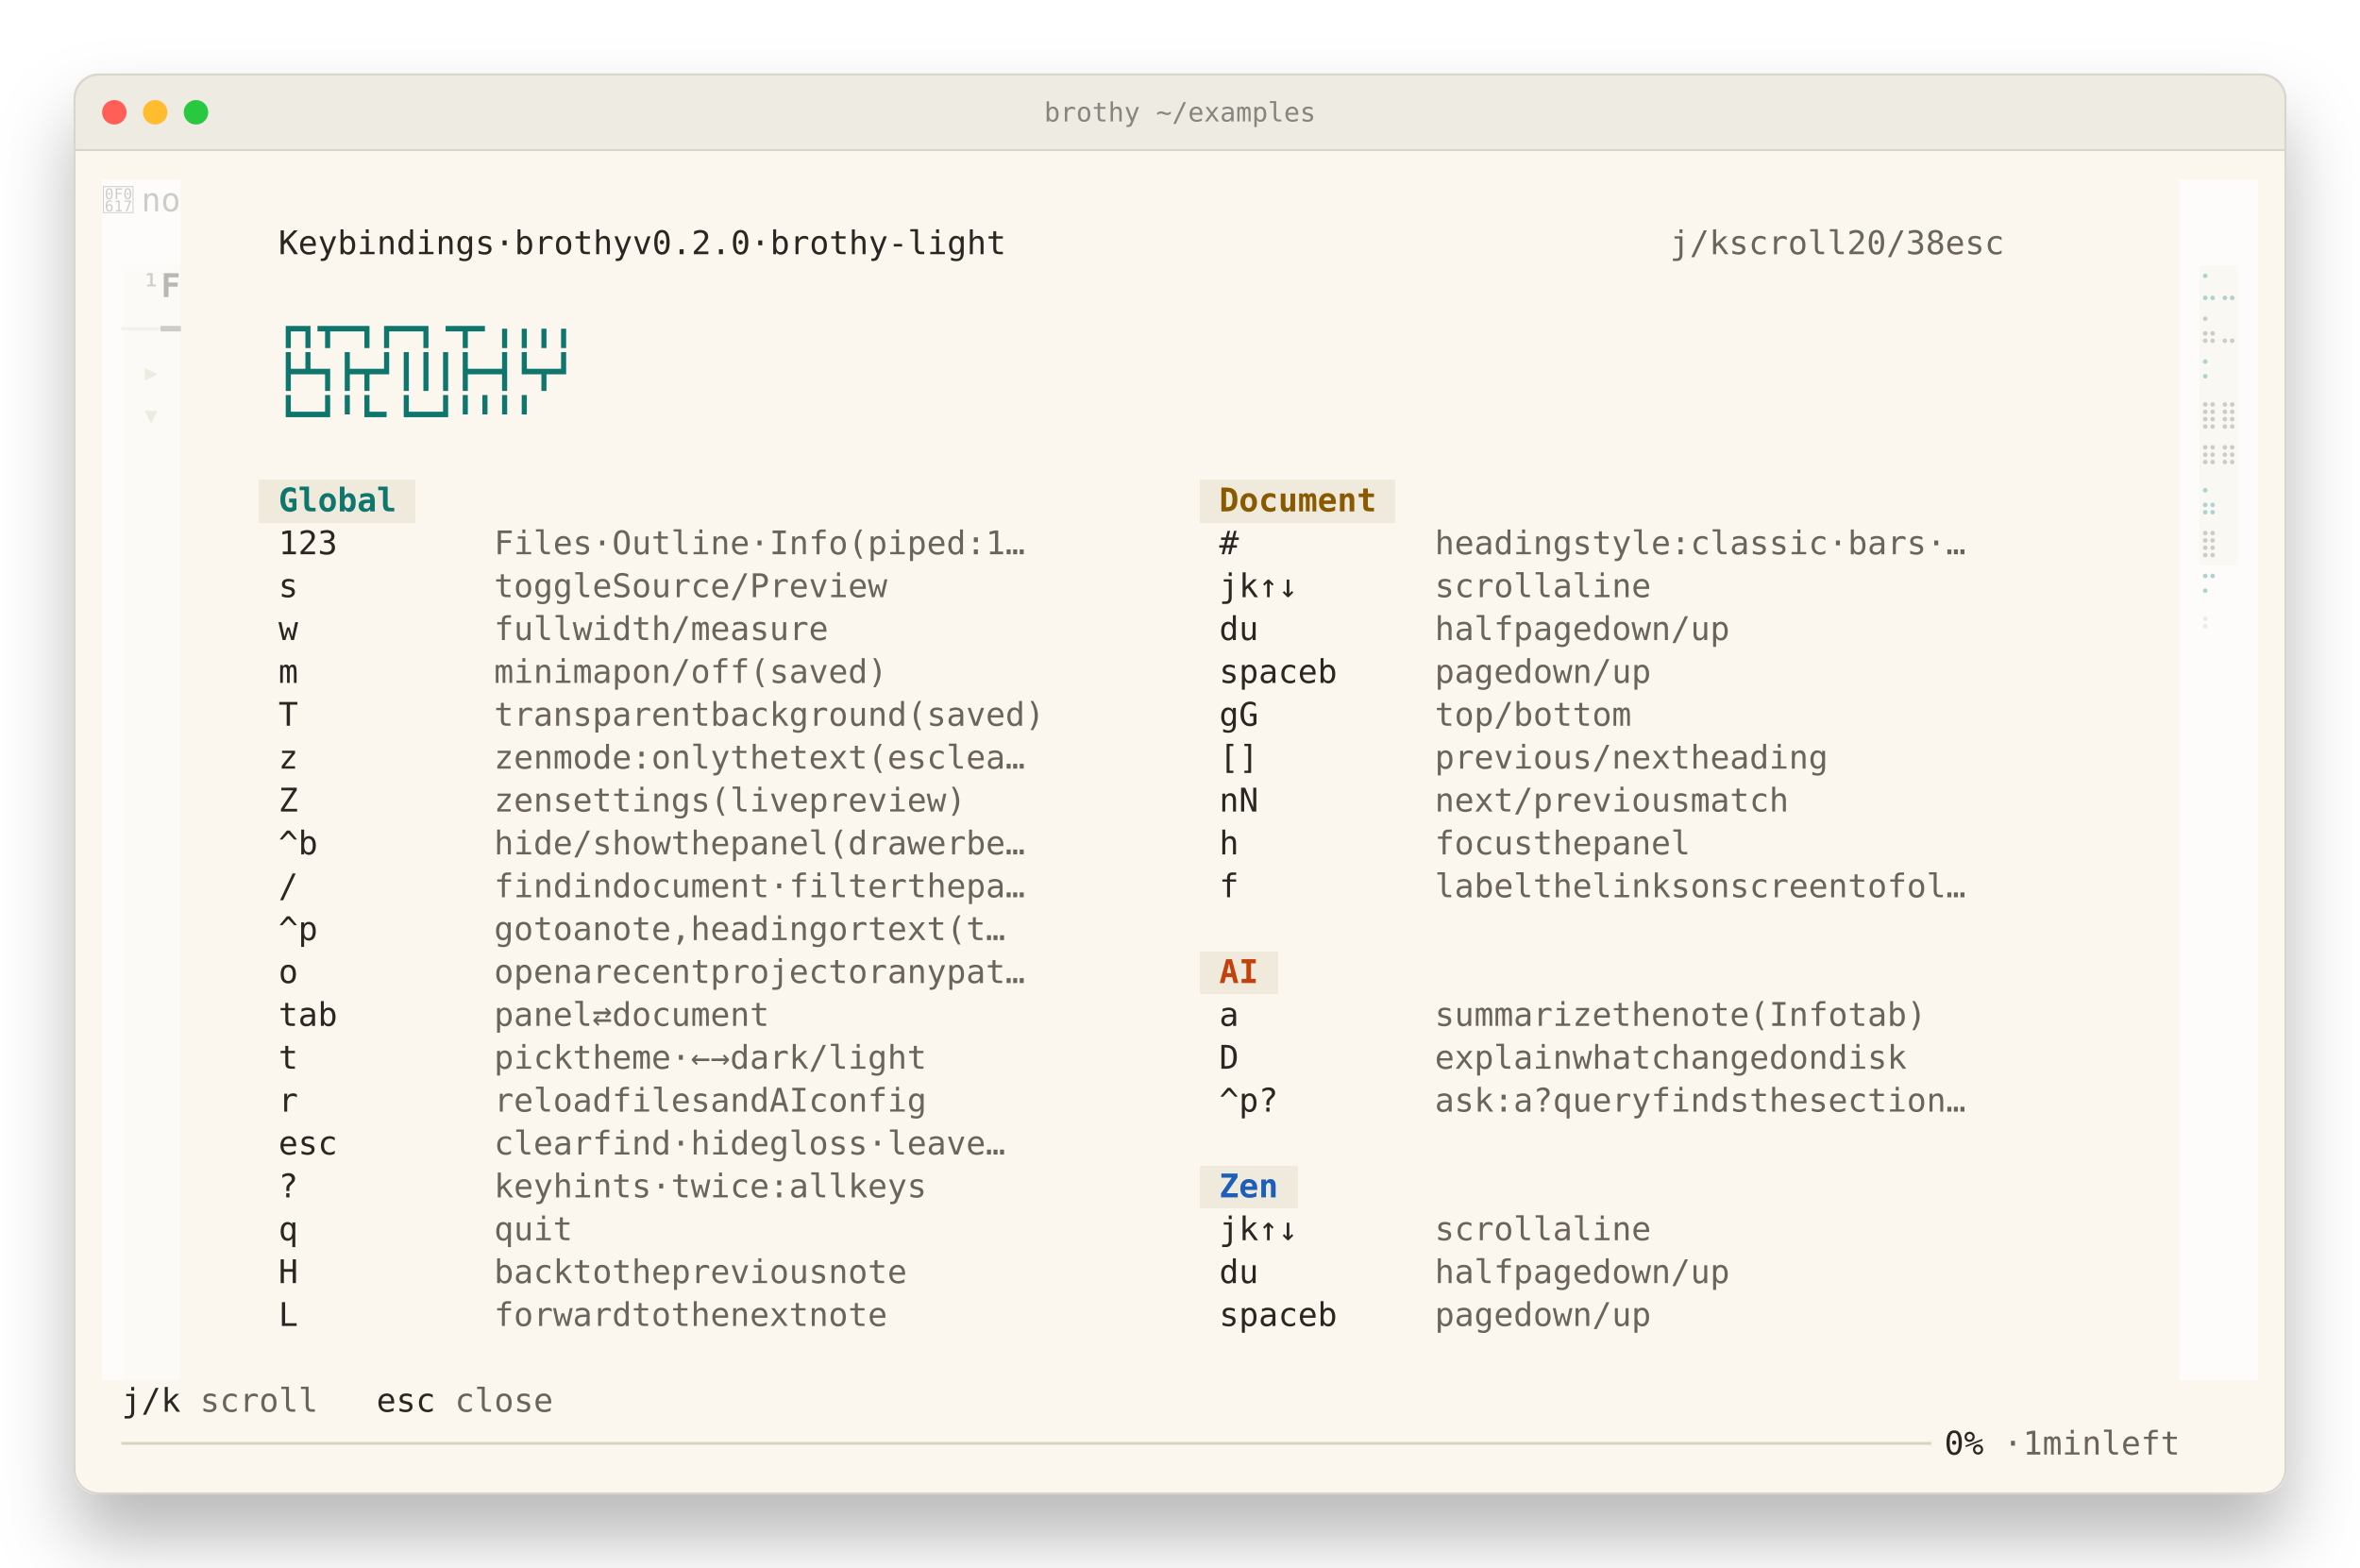
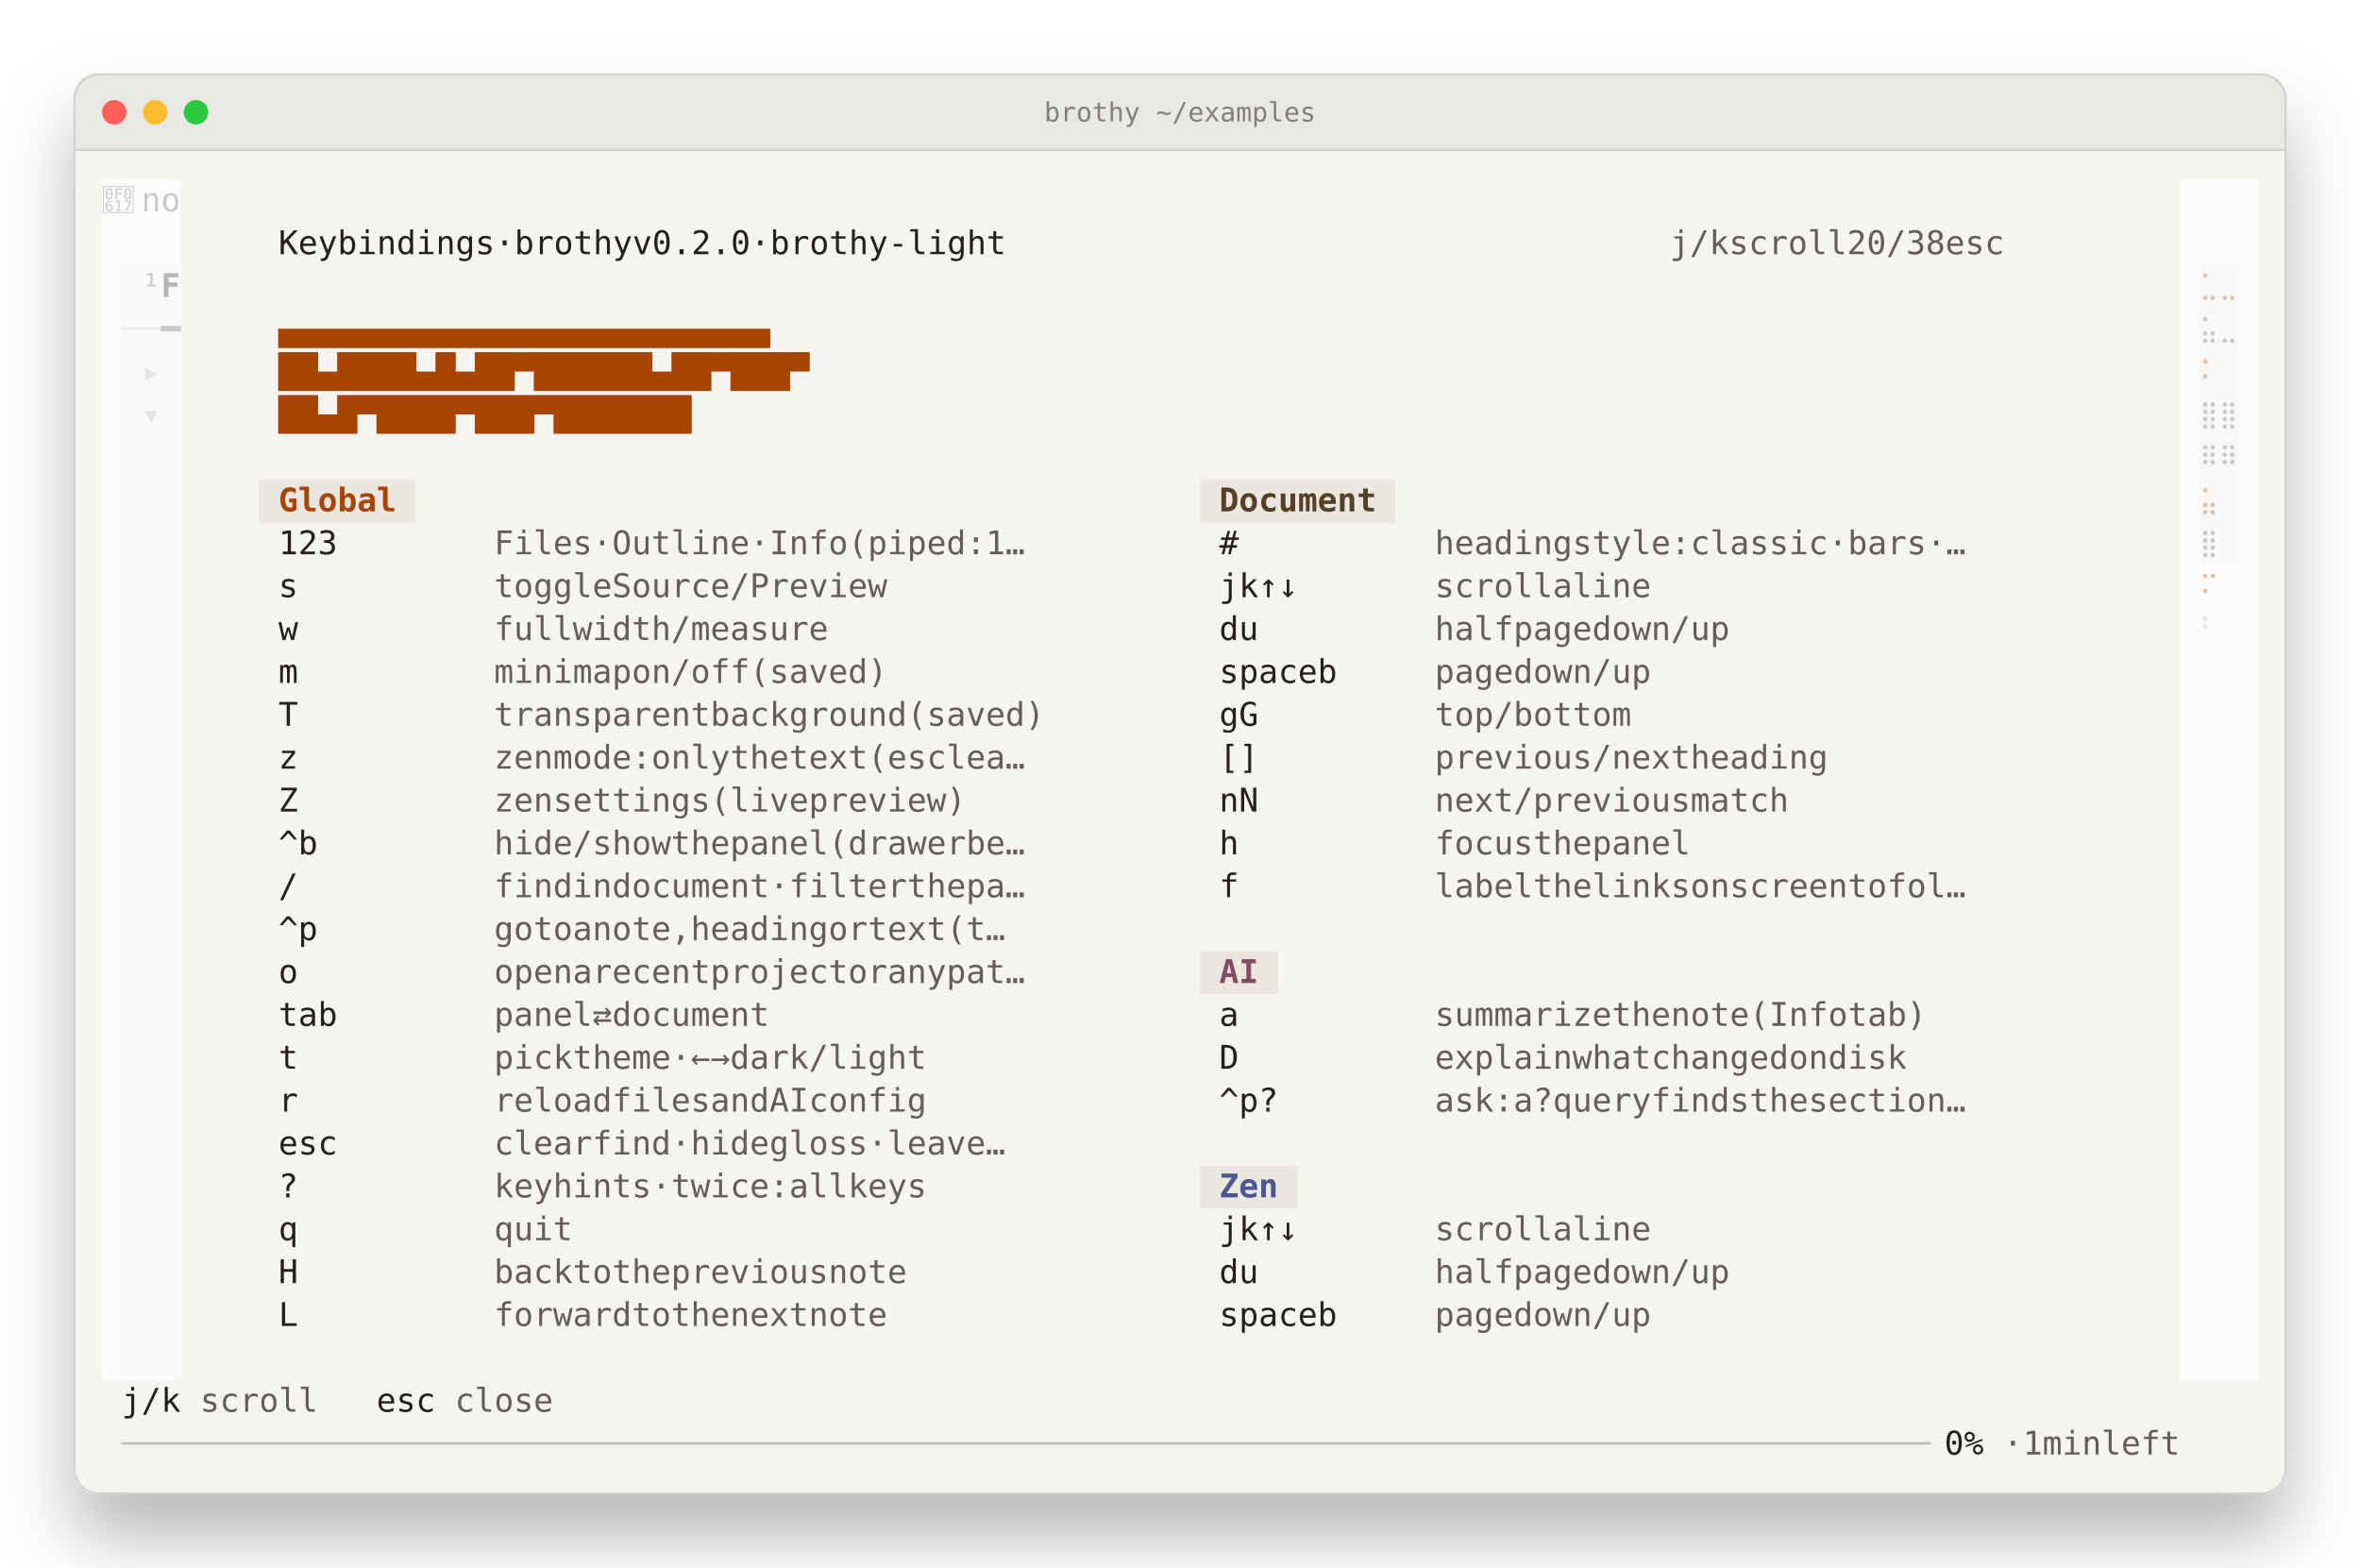
<svg xmlns="http://www.w3.org/2000/svg" width="1156" height="768" viewBox="0 0 1156 768">
  <g transform="translate(36 36)">
    <defs>
      <clipPath id="c-keys-light">
        <rect width="1084" height="696" rx="12" />
      </clipPath>
      <filter id="s-keys-light" x="-20%" y="-20%" width="140%" height="150%">
        <feGaussianBlur stdDeviation="18" />
      </filter>
    </defs>
    <rect x="0" y="22" width="1084" height="696" rx="12" fill="#000" opacity="0.28" filter="url(#s-keys-light)" />
    <g clip-path="url(#c-keys-light)">
-       <rect width="1084" height="696" fill="#fbf7ef" />
-       <rect width="1084" height="38" fill="#eeebe3" />
-       <rect y="37" width="1084" height="1" fill="#d8d4ce" />
+       <rect width="1084" height="696" fill="#f6f4f0" />
+       <rect width="1084" height="38" fill="#eae8e4" />
+       <rect y="37" width="1084" height="1" fill="#d4d2ce" />
      <circle cx="20" cy="19" r="6" fill="#ff5f57" />
      <circle cx="40" cy="19" r="6" fill="#febc2e" />
      <circle cx="60" cy="19" r="6" fill="#28c840" />
-       <text x="542" y="23.5" text-anchor="middle" font-size="13" fill="#88847e" font-family="'JetBrainsMono Nerd Font Mono', 'JetBrains Mono', 'DejaVu Sans Mono', monospace">brothy ~/examples</text>
+       <text x="542" y="23.5" text-anchor="middle" font-size="13" fill="#837f7b" font-family="'JetBrainsMono Nerd Font Mono', 'JetBrains Mono', 'DejaVu Sans Mono', monospace">brothy ~/examples</text>
      <g transform="translate(14 52)" font-family="'JetBrainsMono Nerd Font Mono', 'JetBrains Mono', 'DejaVu Sans Mono', monospace" font-size="16" xml:space="preserve">
        <g shape-rendering="crispEdges">
-           <rect x="0" y="0" width="38.4" height="21" fill="#fefcfa" />
-           <rect x="1017.6" y="0" width="38.4" height="21" fill="#fefcfa" />
-           <rect x="0" y="21" width="38.4" height="21" fill="#fefcfa" />
-           <rect x="1017.6" y="21" width="38.4" height="21" fill="#fefcfa" />
-           <rect x="0" y="42" width="9.6" height="21" fill="#fefcfa" />
-           <rect x="9.6" y="42" width="28.8" height="21" fill="#fbfaf6" />
-           <rect x="1017.6" y="42" width="9.6" height="21" fill="#fefcfa" />
-           <rect x="1027.2" y="42" width="19.2" height="21" fill="#faf8f3" />
-           <rect x="1046.4" y="42" width="9.6" height="21" fill="#fefcfa" />
-           <rect x="0" y="63" width="9.6" height="21" fill="#fefcfa" />
-           <rect x="9.6" y="63" width="28.8" height="21" fill="#fbfaf6" />
-           <rect x="1017.6" y="63" width="9.6" height="21" fill="#fefcfa" />
-           <rect x="1027.2" y="63" width="19.2" height="21" fill="#faf8f3" />
-           <rect x="1046.4" y="63" width="9.6" height="21" fill="#fefcfa" />
-           <rect x="0" y="84" width="9.6" height="21" fill="#fefcfa" />
-           <rect x="9.6" y="84" width="28.8" height="21" fill="#fbfaf6" />
-           <rect x="1017.6" y="84" width="9.6" height="21" fill="#fefcfa" />
-           <rect x="1027.2" y="84" width="19.2" height="21" fill="#faf8f3" />
-           <rect x="1046.4" y="84" width="9.6" height="21" fill="#fefcfa" />
-           <rect x="0" y="105" width="9.6" height="21" fill="#fefcfa" />
-           <rect x="9.6" y="105" width="28.8" height="21" fill="#fbfaf6" />
-           <rect x="1017.6" y="105" width="9.6" height="21" fill="#fefcfa" />
-           <rect x="1027.2" y="105" width="19.2" height="21" fill="#faf8f3" />
-           <rect x="1046.4" y="105" width="9.6" height="21" fill="#fefcfa" />
-           <rect x="0" y="126" width="9.6" height="21" fill="#fefcfa" />
-           <rect x="9.6" y="126" width="28.8" height="21" fill="#fbfaf6" />
-           <rect x="1017.6" y="126" width="9.6" height="21" fill="#fefcfa" />
-           <rect x="1027.2" y="126" width="19.2" height="21" fill="#faf8f3" />
-           <rect x="1046.4" y="126" width="9.6" height="21" fill="#fefcfa" />
-           <rect x="0" y="147" width="9.6" height="21" fill="#fefcfa" />
-           <rect x="9.6" y="147" width="28.8" height="21" fill="#fbfaf6" />
-           <rect x="76.8" y="147" width="76.8" height="21" fill="#f0eadc" />
-           <rect x="537.6" y="147" width="96" height="21" fill="#f0eadc" />
-           <rect x="1017.6" y="147" width="9.6" height="21" fill="#fefcfa" />
-           <rect x="1027.2" y="147" width="19.2" height="21" fill="#faf8f3" />
-           <rect x="1046.4" y="147" width="9.6" height="21" fill="#fefcfa" />
-           <rect x="0" y="168" width="9.6" height="21" fill="#fefcfa" />
-           <rect x="9.6" y="168" width="28.8" height="21" fill="#fbfaf6" />
-           <rect x="1017.6" y="168" width="9.6" height="21" fill="#fefcfa" />
-           <rect x="1027.2" y="168" width="19.2" height="21" fill="#faf8f3" />
-           <rect x="1046.4" y="168" width="9.6" height="21" fill="#fefcfa" />
-           <rect x="0" y="189" width="9.6" height="21" fill="#fefcfa" />
-           <rect x="9.6" y="189" width="28.8" height="21" fill="#fbfaf6" />
-           <rect x="1017.6" y="189" width="38.4" height="21" fill="#fefcfa" />
-           <rect x="0" y="210" width="9.6" height="21" fill="#fefcfa" />
-           <rect x="9.6" y="210" width="28.8" height="21" fill="#fbfaf6" />
-           <rect x="1017.6" y="210" width="38.4" height="21" fill="#fefcfa" />
-           <rect x="0" y="231" width="9.6" height="21" fill="#fefcfa" />
-           <rect x="9.6" y="231" width="28.8" height="21" fill="#fbfaf6" />
-           <rect x="1017.6" y="231" width="38.4" height="21" fill="#fefcfa" />
-           <rect x="0" y="252" width="9.6" height="21" fill="#fefcfa" />
-           <rect x="9.6" y="252" width="28.8" height="21" fill="#fbfaf6" />
-           <rect x="1017.6" y="252" width="38.4" height="21" fill="#fefcfa" />
-           <rect x="0" y="273" width="9.6" height="21" fill="#fefcfa" />
-           <rect x="9.6" y="273" width="28.8" height="21" fill="#fbfaf6" />
-           <rect x="1017.6" y="273" width="38.4" height="21" fill="#fefcfa" />
-           <rect x="0" y="294" width="9.6" height="21" fill="#fefcfa" />
-           <rect x="9.6" y="294" width="28.8" height="21" fill="#fbfaf6" />
-           <rect x="1017.6" y="294" width="38.4" height="21" fill="#fefcfa" />
-           <rect x="0" y="315" width="9.6" height="21" fill="#fefcfa" />
-           <rect x="9.6" y="315" width="28.8" height="21" fill="#fbfaf6" />
-           <rect x="1017.6" y="315" width="38.4" height="21" fill="#fefcfa" />
-           <rect x="0" y="336" width="9.6" height="21" fill="#fefcfa" />
-           <rect x="9.6" y="336" width="28.8" height="21" fill="#fbfaf6" />
-           <rect x="1017.6" y="336" width="38.4" height="21" fill="#fefcfa" />
-           <rect x="0" y="357" width="9.6" height="21" fill="#fefcfa" />
-           <rect x="9.6" y="357" width="28.8" height="21" fill="#fbfaf6" />
-           <rect x="1017.6" y="357" width="38.4" height="21" fill="#fefcfa" />
-           <rect x="0" y="378" width="9.6" height="21" fill="#fefcfa" />
-           <rect x="9.6" y="378" width="28.8" height="21" fill="#fbfaf6" />
-           <rect x="537.6" y="378" width="38.4" height="21" fill="#f0eadc" />
-           <rect x="1017.6" y="378" width="38.4" height="21" fill="#fefcfa" />
-           <rect x="0" y="399" width="9.6" height="21" fill="#fefcfa" />
-           <rect x="9.6" y="399" width="28.8" height="21" fill="#fbfaf6" />
-           <rect x="1017.6" y="399" width="38.4" height="21" fill="#fefcfa" />
-           <rect x="0" y="420" width="9.6" height="21" fill="#fefcfa" />
-           <rect x="9.6" y="420" width="28.8" height="21" fill="#fbfaf6" />
-           <rect x="1017.6" y="420" width="38.4" height="21" fill="#fefcfa" />
-           <rect x="0" y="441" width="9.6" height="21" fill="#fefcfa" />
-           <rect x="9.6" y="441" width="28.8" height="21" fill="#fbfaf6" />
-           <rect x="1017.6" y="441" width="38.4" height="21" fill="#fefcfa" />
-           <rect x="0" y="462" width="9.6" height="21" fill="#fefcfa" />
-           <rect x="9.6" y="462" width="28.8" height="21" fill="#fbfaf6" />
-           <rect x="1017.6" y="462" width="38.4" height="21" fill="#fefcfa" />
-           <rect x="0" y="483" width="9.6" height="21" fill="#fefcfa" />
-           <rect x="9.6" y="483" width="28.8" height="21" fill="#fbfaf6" />
-           <rect x="537.6" y="483" width="48" height="21" fill="#f0eadc" />
-           <rect x="1017.6" y="483" width="38.4" height="21" fill="#fefcfa" />
-           <rect x="0" y="504" width="9.6" height="21" fill="#fefcfa" />
-           <rect x="9.6" y="504" width="28.8" height="21" fill="#fbfaf6" />
-           <rect x="1017.6" y="504" width="38.4" height="21" fill="#fefcfa" />
-           <rect x="0" y="525" width="9.6" height="21" fill="#fefcfa" />
-           <rect x="9.6" y="525" width="28.8" height="21" fill="#fbfaf6" />
-           <rect x="1017.6" y="525" width="38.4" height="21" fill="#fefcfa" />
-           <rect x="0" y="546" width="9.6" height="21" fill="#fefcfa" />
-           <rect x="9.6" y="546" width="28.8" height="21" fill="#fbfaf6" />
-           <rect x="1017.6" y="546" width="38.4" height="21" fill="#fefcfa" />
-           <rect x="0" y="567" width="9.6" height="21" fill="#fefcfa" />
-           <rect x="9.6" y="567" width="28.8" height="21" fill="#fbfaf6" />
-           <rect x="1017.6" y="567" width="38.4" height="21" fill="#fefcfa" />
+           <rect x="0" y="0" width="38.4" height="21" fill="#fcfbfa" />
+           <rect x="1017.6" y="0" width="38.4" height="21" fill="#fcfbfa" />
+           <rect x="0" y="21" width="38.4" height="21" fill="#fcfbfa" />
+           <rect x="1017.6" y="21" width="38.4" height="21" fill="#fcfbfa" />
+           <rect x="0" y="42" width="9.6" height="21" fill="#fcfbfa" />
+           <rect x="9.6" y="42" width="28.8" height="21" fill="#faf9f7" />
+           <rect x="1017.6" y="42" width="9.6" height="21" fill="#fcfbfa" />
+           <rect x="1027.2" y="42" width="19.2" height="21" fill="#f8f7f5" />
+           <rect x="1046.4" y="42" width="9.6" height="21" fill="#fcfbfa" />
+           <rect x="0" y="63" width="9.6" height="21" fill="#fcfbfa" />
+           <rect x="9.6" y="63" width="28.8" height="21" fill="#faf9f7" />
+           <rect x="1017.6" y="63" width="9.6" height="21" fill="#fcfbfa" />
+           <rect x="1027.2" y="63" width="19.2" height="21" fill="#f8f7f5" />
+           <rect x="1046.4" y="63" width="9.6" height="21" fill="#fcfbfa" />
+           <rect x="0" y="84" width="9.6" height="21" fill="#fcfbfa" />
+           <rect x="9.6" y="84" width="28.8" height="21" fill="#faf9f7" />
+           <rect x="1017.6" y="84" width="9.6" height="21" fill="#fcfbfa" />
+           <rect x="1027.2" y="84" width="19.2" height="21" fill="#f8f7f5" />
+           <rect x="1046.4" y="84" width="9.6" height="21" fill="#fcfbfa" />
+           <rect x="0" y="105" width="9.6" height="21" fill="#fcfbfa" />
+           <rect x="9.6" y="105" width="28.8" height="21" fill="#faf9f7" />
+           <rect x="1017.6" y="105" width="9.6" height="21" fill="#fcfbfa" />
+           <rect x="1027.2" y="105" width="19.2" height="21" fill="#f8f7f5" />
+           <rect x="1046.4" y="105" width="9.6" height="21" fill="#fcfbfa" />
+           <rect x="0" y="126" width="9.6" height="21" fill="#fcfbfa" />
+           <rect x="9.6" y="126" width="28.8" height="21" fill="#faf9f7" />
+           <rect x="1017.6" y="126" width="9.6" height="21" fill="#fcfbfa" />
+           <rect x="1027.2" y="126" width="19.2" height="21" fill="#f8f7f5" />
+           <rect x="1046.4" y="126" width="9.6" height="21" fill="#fcfbfa" />
+           <rect x="0" y="147" width="9.6" height="21" fill="#fcfbfa" />
+           <rect x="9.6" y="147" width="28.8" height="21" fill="#faf9f7" />
+           <rect x="76.8" y="147" width="76.8" height="21" fill="#ebe7e0" />
+           <rect x="537.6" y="147" width="96" height="21" fill="#ebe7e0" />
+           <rect x="1017.6" y="147" width="9.6" height="21" fill="#fcfbfa" />
+           <rect x="1027.2" y="147" width="19.2" height="21" fill="#f8f7f5" />
+           <rect x="1046.4" y="147" width="9.6" height="21" fill="#fcfbfa" />
+           <rect x="0" y="168" width="9.6" height="21" fill="#fcfbfa" />
+           <rect x="9.6" y="168" width="28.8" height="21" fill="#faf9f7" />
+           <rect x="1017.6" y="168" width="9.6" height="21" fill="#fcfbfa" />
+           <rect x="1027.2" y="168" width="19.2" height="21" fill="#f8f7f5" />
+           <rect x="1046.4" y="168" width="9.6" height="21" fill="#fcfbfa" />
+           <rect x="0" y="189" width="9.6" height="21" fill="#fcfbfa" />
+           <rect x="9.6" y="189" width="28.8" height="21" fill="#faf9f7" />
+           <rect x="1017.6" y="189" width="38.4" height="21" fill="#fcfbfa" />
+           <rect x="0" y="210" width="9.6" height="21" fill="#fcfbfa" />
+           <rect x="9.6" y="210" width="28.8" height="21" fill="#faf9f7" />
+           <rect x="1017.6" y="210" width="38.4" height="21" fill="#fcfbfa" />
+           <rect x="0" y="231" width="9.6" height="21" fill="#fcfbfa" />
+           <rect x="9.6" y="231" width="28.8" height="21" fill="#faf9f7" />
+           <rect x="1017.6" y="231" width="38.4" height="21" fill="#fcfbfa" />
+           <rect x="0" y="252" width="9.6" height="21" fill="#fcfbfa" />
+           <rect x="9.6" y="252" width="28.8" height="21" fill="#faf9f7" />
+           <rect x="1017.6" y="252" width="38.4" height="21" fill="#fcfbfa" />
+           <rect x="0" y="273" width="9.6" height="21" fill="#fcfbfa" />
+           <rect x="9.6" y="273" width="28.8" height="21" fill="#faf9f7" />
+           <rect x="1017.6" y="273" width="38.4" height="21" fill="#fcfbfa" />
+           <rect x="0" y="294" width="9.6" height="21" fill="#fcfbfa" />
+           <rect x="9.6" y="294" width="28.8" height="21" fill="#faf9f7" />
+           <rect x="1017.6" y="294" width="38.4" height="21" fill="#fcfbfa" />
+           <rect x="0" y="315" width="9.6" height="21" fill="#fcfbfa" />
+           <rect x="9.6" y="315" width="28.8" height="21" fill="#faf9f7" />
+           <rect x="1017.6" y="315" width="38.4" height="21" fill="#fcfbfa" />
+           <rect x="0" y="336" width="9.6" height="21" fill="#fcfbfa" />
+           <rect x="9.6" y="336" width="28.8" height="21" fill="#faf9f7" />
+           <rect x="1017.6" y="336" width="38.4" height="21" fill="#fcfbfa" />
+           <rect x="0" y="357" width="9.6" height="21" fill="#fcfbfa" />
+           <rect x="9.6" y="357" width="28.8" height="21" fill="#faf9f7" />
+           <rect x="1017.6" y="357" width="38.4" height="21" fill="#fcfbfa" />
+           <rect x="0" y="378" width="9.6" height="21" fill="#fcfbfa" />
+           <rect x="9.6" y="378" width="28.8" height="21" fill="#faf9f7" />
+           <rect x="537.6" y="378" width="38.4" height="21" fill="#ebe7e0" />
+           <rect x="1017.6" y="378" width="38.4" height="21" fill="#fcfbfa" />
+           <rect x="0" y="399" width="9.6" height="21" fill="#fcfbfa" />
+           <rect x="9.6" y="399" width="28.8" height="21" fill="#faf9f7" />
+           <rect x="1017.6" y="399" width="38.4" height="21" fill="#fcfbfa" />
+           <rect x="0" y="420" width="9.6" height="21" fill="#fcfbfa" />
+           <rect x="9.6" y="420" width="28.8" height="21" fill="#faf9f7" />
+           <rect x="1017.6" y="420" width="38.4" height="21" fill="#fcfbfa" />
+           <rect x="0" y="441" width="9.6" height="21" fill="#fcfbfa" />
+           <rect x="9.6" y="441" width="28.8" height="21" fill="#faf9f7" />
+           <rect x="1017.6" y="441" width="38.4" height="21" fill="#fcfbfa" />
+           <rect x="0" y="462" width="9.6" height="21" fill="#fcfbfa" />
+           <rect x="9.6" y="462" width="28.8" height="21" fill="#faf9f7" />
+           <rect x="1017.6" y="462" width="38.4" height="21" fill="#fcfbfa" />
+           <rect x="0" y="483" width="9.6" height="21" fill="#fcfbfa" />
+           <rect x="9.6" y="483" width="28.8" height="21" fill="#faf9f7" />
+           <rect x="537.6" y="483" width="48" height="21" fill="#ebe7e0" />
+           <rect x="1017.6" y="483" width="38.4" height="21" fill="#fcfbfa" />
+           <rect x="0" y="504" width="9.6" height="21" fill="#fcfbfa" />
+           <rect x="9.6" y="504" width="28.8" height="21" fill="#faf9f7" />
+           <rect x="1017.6" y="504" width="38.4" height="21" fill="#fcfbfa" />
+           <rect x="0" y="525" width="9.6" height="21" fill="#fcfbfa" />
+           <rect x="9.6" y="525" width="28.8" height="21" fill="#faf9f7" />
+           <rect x="1017.6" y="525" width="38.4" height="21" fill="#fcfbfa" />
+           <rect x="0" y="546" width="9.6" height="21" fill="#fcfbfa" />
+           <rect x="9.6" y="546" width="28.8" height="21" fill="#faf9f7" />
+           <rect x="1017.6" y="546" width="38.4" height="21" fill="#fcfbfa" />
+           <rect x="0" y="567" width="9.6" height="21" fill="#fcfbfa" />
+           <rect x="9.6" y="567" width="28.8" height="21" fill="#faf9f7" />
+           <rect x="1017.6" y="567" width="38.4" height="21" fill="#fcfbfa" />
        </g>
        <g text-rendering="geometricPrecision">
-           <text x="0" y="15.5" fill="#cecbc8">󰘗</text>
-           <text x="19.2 28.8" y="15.5" fill="#cecbc8">no</text>
-           <text x="86.4 96 105.6 115.2 124.8 134.4 144 153.6 163.2 172.8 182.4 201.6 220.8 230.4 240 249.6 259.2 268.8 288 297.6 307.2 316.8 326.4 336 355.2 374.4 384 393.6 403.2 412.8 422.4 432 441.6 451.2 460.8 470.4 480" y="36.5" fill="#2a2621">Keybindings·brothyv0.2.0·brothy-light</text>
-           <text x="768 777.6 787.2 806.4 816 825.6 835.2 844.8 854.4 873.6 883.2 892.8 902.4 912 940.8 950.4 960" y="36.5" fill="#6b645b">j/kscroll20/38esc</text>
-           <text x="19.2" y="57.5" fill="#cecbc8">¹</text>
-           <text x="28.8" y="57.5" fill="#b8b7b5" font-weight="700">F</text>
-           <text x="1027.2 1036.8" y="57.5" fill="#afd1cf">⣁⣀</text>
-           <text x="9.6 19.2" y="78.5" fill="#f2f0ea">──</text>
-           <text x="28.8" y="78.5" fill="#cecbc8">━</text>
-           <text x="86.4 96 115.2 124.8 134.4 144 153.6 163.2 172.8 182.4 192 201.6 220.8 230.4 249.6" y="78.5" fill="#0f766e">┏┓┳━┓┏━┓╺┳╸╻╻╻╻</text>
-           <text x="1027.2 1036.8" y="78.5" fill="#cecbc8">⣥⣀</text>
-           <text x="19.2" y="99.5" fill="#edeae2">▸</text>
-           <text x="86.4 96 105.6 115.2 124.8 134.4 144 163.2 182.4 201.6 211.2 220.8 230.4 240 249.6" y="99.5" fill="#0f766e">┣┻┓┣┳┛┃┃┃┣━┫┗┳┛</text>
-           <text x="1027.2" y="99.5" fill="#afd1cf">⠅</text>
-           <text x="19.2" y="120.5" fill="#edeae2">▾</text>
-           <text x="86.4 96 105.6 115.2 124.8 134.4 144 153.6 163.2 182.4 201.6 220.8 240" y="120.5" fill="#0f766e">┗━┛╹┗╸┗━┛╹╹╹╹</text>
-           <text x="1027.2 1036.8" y="120.5" fill="#cecbc8">⣿⣿</text>
-           <text x="1027.2 1036.8" y="141.5" fill="#cecbc8">⠿⠿</text>
-           <text x="86.4 96 105.6 115.2 124.8 134.4" y="162.5" fill="#0f766e" font-weight="700">Global</text>
-           <text x="547.2 556.8 566.4 576 585.6 595.2 604.8 614.4" y="162.5" fill="#8a5a00" font-weight="700">Document</text>
-           <text x="1027.2" y="162.5" fill="#afd1cf">⣥</text>
-           <text x="86.4 105.6 124.8" y="183.5" fill="#2a2621">123</text>
-           <text x="192 201.6 211.2 220.8 230.4 249.6 268.8 278.4 288 297.6 307.2 316.8 326.4 345.6 364.8 374.4 384 393.6 412.8 422.4 432 441.6 451.2 460.8 470.4 489.6 499.2" y="183.5" fill="#6b645b">Files·Outline·Info(piped:1…</text>
-           <text x="547.2" y="183.5" fill="#2a2621">#</text>
-           <text x="652.8 662.4 672 681.6 691.2 700.8 710.4 729.6 739.2 748.8 758.4 768 777.6 796.8 806.4 816 825.6 835.2 844.8 854.4 873.6 892.8 902.4 912 921.6 940.8 960" y="183.5" fill="#6b645b">headingstyle:classic·bars·…</text>
-           <text x="1027.2" y="183.5" fill="#cecbc8">⣿</text>
-           <text x="86.4" y="204.5" fill="#2a2621">s</text>
-           <text x="192 201.6 211.2 220.8 230.4 240 259.2 268.8 278.4 288 297.6 307.2 326.4 345.6 355.2 364.8 374.4 384 393.6 403.2" y="204.5" fill="#6b645b">toggleSource/Preview</text>
-           <text x="547.2 566.4 585.6 604.8" y="204.5" fill="#2a2621">jk↑↓</text>
-           <text x="652.8 662.4 672 681.6 691.2 700.8 720 739.2 748.8 758.4 768" y="204.5" fill="#6b645b">scrollaline</text>
-           <text x="1027.2" y="204.5" fill="#afd1cf">⠍</text>
-           <text x="86.4" y="225.5" fill="#2a2621">w</text>
-           <text x="192 201.6 211.2 220.8 240 249.6 259.2 268.8 278.4 297.6 316.8 326.4 336 345.6 355.2 364.8 374.4" y="225.5" fill="#6b645b">fullwidth/measure</text>
-           <text x="547.2 566.4" y="225.5" fill="#2a2621">du</text>
-           <text x="652.8 662.4 672 681.6 700.8 710.4 720 729.6 748.8 758.4 768 777.6 796.8 816 825.6" y="225.5" fill="#6b645b">halfpagedown/up</text>
-           <text x="1027.2" y="225.5" fill="#edeae2">⠃</text>
-           <text x="86.4" y="246.5" fill="#2a2621">m</text>
-           <text x="192 201.6 211.2 220.8 230.4 240 249.6 268.8 278.4 297.6 316.8 326.4 336 355.2 364.8 374.4 384 393.6 403.2 412.8" y="246.5" fill="#6b645b">minimapon/off(saved)</text>
-           <text x="547.2 556.8 566.4 576 585.6 604.8" y="246.5" fill="#2a2621">spaceb</text>
-           <text x="652.8 662.4 672 681.6 700.8 710.4 720 729.6 748.8 768 777.6" y="246.5" fill="#6b645b">pagedown/up</text>
-           <text x="86.4" y="267.5" fill="#2a2621">T</text>
-           <text x="192 201.6 211.2 220.8 230.4 240 249.6 259.2 268.8 278.4 288 307.2 316.8 326.4 336 345.6 355.2 364.8 374.4 384 393.6 412.8 422.4 432 441.6 451.2 460.8 470.4" y="267.5" fill="#6b645b">transparentbackground(saved)</text>
-           <text x="547.2 566.4" y="267.5" fill="#2a2621">gG</text>
-           <text x="652.8 662.4 672 691.2 710.4 720 729.6 739.2 748.8 758.4" y="267.5" fill="#6b645b">top/bottom</text>
-           <text x="86.4" y="288.5" fill="#2a2621">z</text>
-           <text x="192 201.6 211.2 230.4 240 249.6 259.2 268.8 288 297.6 307.2 316.8 336 345.6 355.2 374.4 384 393.6 403.2 422.4 432 441.6 451.2 470.4 480 489.6 499.2" y="288.5" fill="#6b645b">zenmode:onlythetext(esclea…</text>
-           <text x="547.2 566.4" y="288.5" fill="#2a2621">[]</text>
-           <text x="652.8 662.4 672 681.6 691.2 700.8 710.4 720 739.2 758.4 768 777.6 787.2 806.4 816 825.6 835.2 844.8 854.4 864" y="288.5" fill="#6b645b">previous/nextheading</text>
-           <text x="86.4" y="309.5" fill="#2a2621">Z</text>
-           <text x="192 201.6 211.2 230.4 240 249.6 259.2 268.8 278.4 288 297.6 316.8 326.4 336 345.6 355.2 374.4 384 393.6 403.2 412.8 422.4 432 441.6" y="309.5" fill="#6b645b">zensettings(livepreview)</text>
-           <text x="547.2 566.4" y="309.5" fill="#2a2621">nN</text>
-           <text x="652.8 662.4 672 681.6 700.8 720 729.6 739.2 748.8 758.4 768 777.6 787.2 806.4 816 825.6 835.2 844.8" y="309.5" fill="#6b645b">next/previousmatch</text>
-           <text x="86.4 96" y="330.5" fill="#2a2621">^b</text>
-           <text x="192 201.6 211.2 220.8 240 259.2 268.8 278.4 288 307.2 316.8 326.4 345.6 355.2 364.8 374.4 384 403.2 412.8 422.4 432 441.6 451.2 460.8 480 489.6 499.2" y="330.5" fill="#6b645b">hide/showthepanel(drawerbe…</text>
-           <text x="547.2" y="330.5" fill="#2a2621">h</text>
-           <text x="652.8 662.4 672 681.6 691.2 710.4 720 729.6 748.8 758.4 768 777.6 787.2" y="330.5" fill="#6b645b">focusthepanel</text>
-           <text x="86.4" y="351.5" fill="#2a2621">/</text>
-           <text x="192 201.6 211.2 220.8 240 249.6 268.8 278.4 288 297.6 307.2 316.8 326.4 336 355.2 374.4 384 393.6 403.2 412.8 422.4 441.6 451.2 460.8 480 489.6 499.2" y="351.5" fill="#6b645b">findindocument·filterthepa…</text>
-           <text x="547.2" y="351.5" fill="#2a2621">f</text>
-           <text x="652.8 662.4 672 681.6 691.2 710.4 720 729.6 748.8 758.4 768 777.6 787.2 806.4 816 835.2 844.8 854.4 864 873.6 883.2 902.4 912 931.2 940.8 950.4 960" y="351.5" fill="#6b645b">labelthelinksonscreentofol…</text>
-           <text x="86.4 96" y="372.5" fill="#2a2621">^p</text>
-           <text x="192 201.6 220.8 230.4 249.6 268.8 278.4 288 297.6 307.2 326.4 336 345.6 355.2 364.8 374.4 384 403.2 412.8 432 441.6 451.2 460.8 480 489.6 499.2" y="372.5" fill="#6b645b">gotoanote,headingortext(t…</text>
-           <text x="86.4" y="393.5" fill="#2a2621">o</text>
-           <text x="192 201.6 211.2 220.8 240 259.2 268.8 278.4 288 297.6 307.2 326.4 336 345.6 355.2 364.8 374.4 384 403.2 412.8 432 441.6 451.2 470.4 480 489.6 499.2" y="393.5" fill="#6b645b">openarecentprojectoranypat…</text>
-           <text x="547.2 556.8" y="393.5" fill="#c2410c" font-weight="700">AI</text>
-           <text x="86.4 96 105.6" y="414.5" fill="#2a2621">tab</text>
-           <text x="192 201.6 211.2 220.8 230.4 249.6 268.8 278.4 288 297.6 307.2 316.8 326.4 336" y="414.5" fill="#6b645b">panel⇄document</text>
-           <text x="547.2" y="414.5" fill="#2a2621">a</text>
-           <text x="652.8 662.4 672 681.6 691.2 700.8 710.4 720 729.6 748.8 758.4 768 787.2 796.8 806.4 816 835.2 844.8 854.4 864 873.6 892.8 902.4 912 921.6" y="414.5" fill="#6b645b">summarizethenote(Infotab)</text>
-           <text x="86.4" y="435.5" fill="#2a2621">t</text>
-           <text x="192 201.6 211.2 220.8 240 249.6 259.2 268.8 278.4 297.6 316.8 326.4 345.6 355.2 364.8 374.4 393.6 412.8 422.4 432 441.6 451.2" y="435.5" fill="#6b645b">picktheme·←→dark/light</text>
-           <text x="547.2" y="435.5" fill="#2a2621">D</text>
-           <text x="652.8 662.4 672 681.6 691.2 700.8 710.4 729.6 739.2 748.8 758.4 777.6 787.2 796.8 806.4 816 825.6 835.2 854.4 864 883.2 892.8 902.4 912" y="435.5" fill="#6b645b">explainwhatchangedondisk</text>
-           <text x="86.4" y="456.5" fill="#2a2621">r</text>
-           <text x="192 201.6 211.2 220.8 230.4 240 259.2 268.8 278.4 288 297.6 316.8 326.4 336 355.2 364.8 384 393.6 403.2 412.8 422.4 432" y="456.5" fill="#6b645b">reloadfilesandAIconfig</text>
-           <text x="547.2 556.8 576" y="456.5" fill="#2a2621">^p?</text>
-           <text x="652.8 662.4 672 681.6 700.8 720 739.2 748.8 758.4 768 777.6 796.8 806.4 816 825.6 835.2 854.4 864 873.6 892.8 902.4 912 921.6 931.2 940.8 950.4 960" y="456.5" fill="#6b645b">ask:a?queryfindsthesection…</text>
-           <text x="86.4 96 105.6" y="477.5" fill="#2a2621">esc</text>
-           <text x="192 201.6 211.2 220.8 230.4 249.6 259.2 268.8 278.4 297.6 316.8 326.4 336 345.6 364.8 374.4 384 393.6 403.2 422.4 441.6 451.2 460.8 470.4 480 499.2" y="477.5" fill="#6b645b">clearfind·hidegloss·leave…</text>
-           <text x="86.4" y="498.5" fill="#2a2621">?</text>
-           <text x="192 201.6 211.2 230.4 240 249.6 259.2 268.8 288 307.2 316.8 326.4 336 345.6 355.2 374.4 384 393.6 412.8 422.4 432 441.6" y="498.5" fill="#6b645b">keyhints·twice:allkeys</text>
-           <text x="547.2 556.8 566.4" y="498.5" fill="#1d5fb8" font-weight="700">Zen</text>
-           <text x="86.4" y="519.5" fill="#2a2621">q</text>
-           <text x="192 201.6 211.2 220.8" y="519.5" fill="#6b645b">quit</text>
-           <text x="547.2 566.4 585.6 604.8" y="519.5" fill="#2a2621">jk↑↓</text>
-           <text x="652.8 662.4 672 681.6 691.2 700.8 720 739.2 748.8 758.4 768" y="519.5" fill="#6b645b">scrollaline</text>
-           <text x="86.4" y="540.5" fill="#2a2621">H</text>
-           <text x="192 201.6 211.2 220.8 240 249.6 268.8 278.4 288 307.2 316.8 326.4 336 345.6 355.2 364.8 374.4 393.6 403.2 412.8 422.4" y="540.5" fill="#6b645b">backtothepreviousnote</text>
-           <text x="547.2 566.4" y="540.5" fill="#2a2621">du</text>
-           <text x="652.8 662.4 672 681.6 700.8 710.4 720 729.6 748.8 758.4 768 777.6 796.8 816 825.6" y="540.5" fill="#6b645b">halfpagedown/up</text>
-           <text x="86.4" y="561.5" fill="#2a2621">L</text>
-           <text x="192 201.6 211.2 220.8 230.4 240 249.6 268.8 278.4 297.6 307.2 316.8 336 345.6 355.2 364.8 384 393.6 403.2 412.8" y="561.5" fill="#6b645b">forwardtothenextnote</text>
-           <text x="547.2 556.8 566.4 576 585.6 604.8" y="561.5" fill="#2a2621">spaceb</text>
-           <text x="652.8 662.4 672 681.6 700.8 710.4 720 729.6 748.8 768 777.6" y="561.5" fill="#6b645b">pagedown/up</text>
-           <text x="9.6 19.2 28.8" y="603.5" fill="#2a2621">j/k</text>
-           <text x="48 57.6 67.2 76.8 86.4 96" y="603.5" fill="#6b645b">scroll</text>
-           <text x="134.4 144 153.6" y="603.5" fill="#2a2621">esc</text>
-           <text x="172.8 182.4 192 201.6 211.2" y="603.5" fill="#6b645b">close</text>
-           <text x="9.6 19.2 28.8 38.4 48 57.6 67.2 76.8 86.4 96 105.6 115.2 124.8 134.4 144 153.6 163.2 172.8 182.4 192 201.6 211.2 220.8 230.4 240 249.6 259.2 268.8 278.4 288 297.6 307.2 316.8 326.4 336 345.6 355.2 364.8 374.4 384 393.6 403.2 412.8 422.4 432 441.6 451.2 460.8 470.4 480 489.6 499.2 508.8 518.4 528 537.6 547.2 556.8 566.4 576 585.6 595.2 604.8 614.4 624 633.6 643.2 652.8 662.4 672 681.6 691.2 700.8 710.4 720 729.6 739.2 748.8 758.4 768 777.6 787.2 796.8 806.4 816 825.6 835.2 844.8 854.4 864 873.6 883.2" y="624.5" fill="#d9d1c0">────────────────────────────────────────────────────────────────────────────────────────────</text>
-           <text x="902.4 912" y="624.5" fill="#2a2621">0%</text>
-           <text x="931.2 950.4 969.6 979.2 988.8 1008 1017.6 1027.2 1036.8" y="624.5" fill="#6b645b">·1minleft</text>
+           <text x="0" y="15.5" fill="#cbc9c8">󰘗</text>
+           <text x="19.2 28.8" y="15.5" fill="#cbc9c8">no</text>
+           <text x="86.4 96 105.6 115.2 124.8 134.4 144 153.6 163.2 172.8 182.4 201.6 220.8 230.4 240 249.6 259.2 268.8 288 297.6 307.2 316.8 326.4 336 355.2 374.4 384 393.6 403.2 412.8 422.4 432 441.6 451.2 460.8 470.4 480" y="36.5" fill="#24201c">Keybindings·brothyv0.2.0·brothy-light</text>
+           <text x="768 777.6 787.2 806.4 816 825.6 835.2 844.8 854.4 873.6 883.2 892.8 902.4 912 940.8 950.4 960" y="36.5" fill="#635e59">j/kscroll20/38esc</text>
+           <text x="19.2" y="57.5" fill="#cbc9c8">¹</text>
+           <text x="28.8" y="57.5" fill="#b6b5b3" font-weight="700">F</text>
+           <text x="1027.2 1036.8" y="57.5" fill="#e2c1ab">⣁⣀</text>
+           <text x="9.6 19.2" y="78.5" fill="#ebeae8">──</text>
+           <text x="28.8" y="78.5" fill="#cbc9c8">━</text>
+           <text x="86.4 96 105.6 115.2 144 153.6 163.2 172.8 211.2 220.8 230.4 249.6 259.2 268.8 278.4 288 297.6 316.8 326.4 345.6 355.2 374.4 384 403.2 412.8" y="78.5" fill="#a94503">▄▄▄▄▄▄▄▄▄▄▄▄▄▄▄▄▄▄▄▄▄▄▄▄▄</text>
+           <text x="1027.2 1036.8" y="78.5" fill="#cbc9c8">⣥⣀</text>
+           <text x="19.2" y="99.5" fill="#e5e4e1">▸</text>
+           <text x="86.4 96 105.6 115.2 124.8 144 153.6 163.2 172.8 182.4 201.6 211.2 220.8 230.4 240 268.8 278.4 316.8 326.4 336 345.6 355.2 374.4 384 393.6 403.2 412.8" y="99.5" fill="#a94503">██▄████▄█▄██▀██████▄██▀███▀</text>
+           <text x="1027.2" y="99.5" fill="#e2c1ab">⠅</text>
+           <text x="19.2" y="120.5" fill="#e5e4e1">▾</text>
+           <text x="86.4 96 105.6 115.2 124.8 144 153.6 172.8 182.4 201.6 211.2 220.8 230.4 240 268.8 278.4 316.8 326.4 345.6 355.2 393.6" y="120.5" fill="#a94503">██▄█▀████▀███▀███████</text>
+           <text x="1027.2 1036.8" y="120.5" fill="#cbc9c8">⣿⣿</text>
+           <text x="1027.2 1036.8" y="141.5" fill="#cbc9c8">⠿⠿</text>
+           <text x="86.4 96 105.6 115.2 124.8 134.4" y="162.5" fill="#a94503" font-weight="700">Global</text>
+           <text x="547.2 556.8 566.4 576 585.6 595.2 604.8 614.4" y="162.5" fill="#573e26" font-weight="700">Document</text>
+           <text x="1027.2" y="162.5" fill="#e2c1ab">⣥</text>
+           <text x="86.4 105.6 124.8" y="183.5" fill="#24201c">123</text>
+           <text x="192 201.6 211.2 220.8 230.4 249.6 268.8 278.4 288 297.6 307.2 316.8 326.4 345.6 364.8 374.4 384 393.6 412.8 422.4 432 441.6 451.2 460.8 470.4 489.6 499.2" y="183.5" fill="#635e59">Files·Outline·Info(piped:1…</text>
+           <text x="547.2" y="183.5" fill="#24201c">#</text>
+           <text x="652.8 662.4 672 681.6 691.2 700.8 710.4 729.6 739.2 748.8 758.4 768 777.6 796.8 806.4 816 825.6 835.2 844.8 854.4 873.6 892.8 902.4 912 921.6 940.8 960" y="183.5" fill="#635e59">headingstyle:classic·bars·…</text>
+           <text x="1027.2" y="183.5" fill="#cbc9c8">⣿</text>
+           <text x="86.4" y="204.5" fill="#24201c">s</text>
+           <text x="192 201.6 211.2 220.8 230.4 240 259.2 268.8 278.4 288 297.6 307.2 326.4 345.6 355.2 364.8 374.4 384 393.6 403.2" y="204.5" fill="#635e59">toggleSource/Preview</text>
+           <text x="547.2 566.4 585.6 604.8" y="204.5" fill="#24201c">jk↑↓</text>
+           <text x="652.8 662.4 672 681.6 691.2 700.8 720 739.2 748.8 758.4 768" y="204.5" fill="#635e59">scrollaline</text>
+           <text x="1027.2" y="204.5" fill="#e2c1ab">⠍</text>
+           <text x="86.4" y="225.5" fill="#24201c">w</text>
+           <text x="192 201.6 211.2 220.8 240 249.6 259.2 268.8 278.4 297.6 316.8 326.4 336 345.6 355.2 364.8 374.4" y="225.5" fill="#635e59">fullwidth/measure</text>
+           <text x="547.2 566.4" y="225.5" fill="#24201c">du</text>
+           <text x="652.8 662.4 672 681.6 700.8 710.4 720 729.6 748.8 758.4 768 777.6 796.8 816 825.6" y="225.5" fill="#635e59">halfpagedown/up</text>
+           <text x="1027.2" y="225.5" fill="#e5e4e1">⠃</text>
+           <text x="86.4" y="246.5" fill="#24201c">m</text>
+           <text x="192 201.6 211.2 220.8 230.4 240 249.6 268.8 278.4 297.6 316.8 326.4 336 355.2 364.8 374.4 384 393.6 403.2 412.8" y="246.5" fill="#635e59">minimapon/off(saved)</text>
+           <text x="547.2 556.8 566.4 576 585.6 604.8" y="246.5" fill="#24201c">spaceb</text>
+           <text x="652.8 662.4 672 681.6 700.8 710.4 720 729.6 748.8 768 777.6" y="246.5" fill="#635e59">pagedown/up</text>
+           <text x="86.4" y="267.5" fill="#24201c">T</text>
+           <text x="192 201.6 211.2 220.8 230.4 240 249.6 259.2 268.8 278.4 288 307.2 316.8 326.4 336 345.6 355.2 364.8 374.4 384 393.6 412.8 422.4 432 441.6 451.2 460.8 470.4" y="267.5" fill="#635e59">transparentbackground(saved)</text>
+           <text x="547.2 566.4" y="267.5" fill="#24201c">gG</text>
+           <text x="652.8 662.4 672 691.2 710.4 720 729.6 739.2 748.8 758.4" y="267.5" fill="#635e59">top/bottom</text>
+           <text x="86.4" y="288.5" fill="#24201c">z</text>
+           <text x="192 201.6 211.2 230.4 240 249.6 259.2 268.8 288 297.6 307.2 316.8 336 345.6 355.2 374.4 384 393.6 403.2 422.4 432 441.6 451.2 470.4 480 489.6 499.2" y="288.5" fill="#635e59">zenmode:onlythetext(esclea…</text>
+           <text x="547.2 566.4" y="288.5" fill="#24201c">[]</text>
+           <text x="652.8 662.4 672 681.6 691.2 700.8 710.4 720 739.2 758.4 768 777.6 787.2 806.4 816 825.6 835.2 844.8 854.4 864" y="288.5" fill="#635e59">previous/nextheading</text>
+           <text x="86.4" y="309.5" fill="#24201c">Z</text>
+           <text x="192 201.6 211.2 230.4 240 249.6 259.2 268.8 278.4 288 297.6 316.8 326.4 336 345.6 355.2 374.4 384 393.6 403.2 412.8 422.4 432 441.6" y="309.5" fill="#635e59">zensettings(livepreview)</text>
+           <text x="547.2 566.4" y="309.5" fill="#24201c">nN</text>
+           <text x="652.8 662.4 672 681.6 700.8 720 729.6 739.2 748.8 758.4 768 777.6 787.2 806.4 816 825.6 835.2 844.8" y="309.5" fill="#635e59">next/previousmatch</text>
+           <text x="86.4 96" y="330.5" fill="#24201c">^b</text>
+           <text x="192 201.6 211.2 220.8 240 259.2 268.8 278.4 288 307.2 316.8 326.4 345.6 355.2 364.8 374.4 384 403.2 412.8 422.4 432 441.6 451.2 460.8 480 489.6 499.2" y="330.5" fill="#635e59">hide/showthepanel(drawerbe…</text>
+           <text x="547.2" y="330.5" fill="#24201c">h</text>
+           <text x="652.8 662.4 672 681.6 691.2 710.4 720 729.6 748.8 758.4 768 777.6 787.2" y="330.5" fill="#635e59">focusthepanel</text>
+           <text x="86.4" y="351.5" fill="#24201c">/</text>
+           <text x="192 201.6 211.2 220.8 240 249.6 268.8 278.4 288 297.6 307.2 316.8 326.4 336 355.2 374.4 384 393.6 403.2 412.8 422.4 441.6 451.2 460.8 480 489.6 499.2" y="351.5" fill="#635e59">findindocument·filterthepa…</text>
+           <text x="547.2" y="351.5" fill="#24201c">f</text>
+           <text x="652.8 662.4 672 681.6 691.2 710.4 720 729.6 748.8 758.4 768 777.6 787.2 806.4 816 835.2 844.8 854.4 864 873.6 883.2 902.4 912 931.2 940.8 950.4 960" y="351.5" fill="#635e59">labelthelinksonscreentofol…</text>
+           <text x="86.4 96" y="372.5" fill="#24201c">^p</text>
+           <text x="192 201.6 220.8 230.4 249.6 268.8 278.4 288 297.6 307.2 326.4 336 345.6 355.2 364.8 374.4 384 403.2 412.8 432 441.6 451.2 460.8 480 489.6 499.2" y="372.5" fill="#635e59">gotoanote,headingortext(t…</text>
+           <text x="86.4" y="393.5" fill="#24201c">o</text>
+           <text x="192 201.6 211.2 220.8 240 259.2 268.8 278.4 288 297.6 307.2 326.4 336 345.6 355.2 364.8 374.4 384 403.2 412.8 432 441.6 451.2 470.4 480 489.6 499.2" y="393.5" fill="#635e59">openarecentprojectoranypat…</text>
+           <text x="547.2 556.8" y="393.5" fill="#834b62" font-weight="700">AI</text>
+           <text x="86.4 96 105.6" y="414.5" fill="#24201c">tab</text>
+           <text x="192 201.6 211.2 220.8 230.4 249.6 268.8 278.4 288 297.6 307.2 316.8 326.4 336" y="414.5" fill="#635e59">panel⇄document</text>
+           <text x="547.2" y="414.5" fill="#24201c">a</text>
+           <text x="652.8 662.4 672 681.6 691.2 700.8 710.4 720 729.6 748.8 758.4 768 787.2 796.8 806.4 816 835.2 844.8 854.4 864 873.6 892.8 902.4 912 921.6" y="414.5" fill="#635e59">summarizethenote(Infotab)</text>
+           <text x="86.4" y="435.5" fill="#24201c">t</text>
+           <text x="192 201.6 211.2 220.8 240 249.6 259.2 268.8 278.4 297.6 316.8 326.4 345.6 355.2 364.8 374.4 393.6 412.8 422.4 432 441.6 451.2" y="435.5" fill="#635e59">picktheme·←→dark/light</text>
+           <text x="547.2" y="435.5" fill="#24201c">D</text>
+           <text x="652.8 662.4 672 681.6 691.2 700.8 710.4 729.6 739.2 748.8 758.4 777.6 787.2 796.8 806.4 816 825.6 835.2 854.4 864 883.2 892.8 902.4 912" y="435.5" fill="#635e59">explainwhatchangedondisk</text>
+           <text x="86.4" y="456.5" fill="#24201c">r</text>
+           <text x="192 201.6 211.2 220.8 230.4 240 259.2 268.8 278.4 288 297.6 316.8 326.4 336 355.2 364.8 384 393.6 403.2 412.8 422.4 432" y="456.5" fill="#635e59">reloadfilesandAIconfig</text>
+           <text x="547.2 556.8 576" y="456.5" fill="#24201c">^p?</text>
+           <text x="652.8 662.4 672 681.6 700.8 720 739.2 748.8 758.4 768 777.6 796.8 806.4 816 825.6 835.2 854.4 864 873.6 892.8 902.4 912 921.6 931.2 940.8 950.4 960" y="456.5" fill="#635e59">ask:a?queryfindsthesection…</text>
+           <text x="86.4 96 105.6" y="477.5" fill="#24201c">esc</text>
+           <text x="192 201.6 211.2 220.8 230.4 249.6 259.2 268.8 278.4 297.6 316.8 326.4 336 345.6 364.8 374.4 384 393.6 403.2 422.4 441.6 451.2 460.8 470.4 480 499.2" y="477.5" fill="#635e59">clearfind·hidegloss·leave…</text>
+           <text x="86.4" y="498.5" fill="#24201c">?</text>
+           <text x="192 201.6 211.2 230.4 240 249.6 259.2 268.8 288 307.2 316.8 326.4 336 345.6 355.2 374.4 384 393.6 412.8 422.4 432 441.6" y="498.5" fill="#635e59">keyhints·twice:allkeys</text>
+           <text x="547.2 556.8 566.4" y="498.5" fill="#4d568e" font-weight="700">Zen</text>
+           <text x="86.4" y="519.5" fill="#24201c">q</text>
+           <text x="192 201.6 211.2 220.8" y="519.5" fill="#635e59">quit</text>
+           <text x="547.2 566.4 585.6 604.8" y="519.5" fill="#24201c">jk↑↓</text>
+           <text x="652.8 662.4 672 681.6 691.2 700.8 720 739.2 748.8 758.4 768" y="519.5" fill="#635e59">scrollaline</text>
+           <text x="86.4" y="540.5" fill="#24201c">H</text>
+           <text x="192 201.6 211.2 220.8 240 249.6 268.8 278.4 288 307.2 316.8 326.4 336 345.6 355.2 364.8 374.4 393.6 403.2 412.8 422.4" y="540.5" fill="#635e59">backtothepreviousnote</text>
+           <text x="547.2 566.4" y="540.5" fill="#24201c">du</text>
+           <text x="652.8 662.4 672 681.6 700.8 710.4 720 729.6 748.8 758.4 768 777.6 796.8 816 825.6" y="540.5" fill="#635e59">halfpagedown/up</text>
+           <text x="86.4" y="561.5" fill="#24201c">L</text>
+           <text x="192 201.6 211.2 220.8 230.4 240 249.6 268.8 278.4 297.6 307.2 316.8 336 345.6 355.2 364.8 384 393.6 403.2 412.8" y="561.5" fill="#635e59">forwardtothenextnote</text>
+           <text x="547.2 556.8 566.4 576 585.6 604.8" y="561.5" fill="#24201c">spaceb</text>
+           <text x="652.8 662.4 672 681.6 700.8 710.4 720 729.6 748.8 768 777.6" y="561.5" fill="#635e59">pagedown/up</text>
+           <text x="9.6 19.2 28.8" y="603.5" fill="#24201c">j/k</text>
+           <text x="48 57.6 67.2 76.8 86.4 96" y="603.5" fill="#635e59">scroll</text>
+           <text x="134.4 144 153.6" y="603.5" fill="#24201c">esc</text>
+           <text x="172.8 182.4 192 201.6 211.2" y="603.5" fill="#635e59">close</text>
+           <text x="9.6 19.2 28.8 38.4 48 57.6 67.2 76.8 86.4 96 105.6 115.2 124.8 134.4 144 153.6 163.2 172.8 182.4 192 201.6 211.2 220.8 230.4 240 249.6 259.2 268.8 278.4 288 297.6 307.2 316.8 326.4 336 345.6 355.2 364.8 374.4 384 393.6 403.2 412.8 422.4 432 441.6 451.2 460.8 470.4 480 489.6 499.2 508.8 518.4 528 537.6 547.2 556.8 566.4 576 585.6 595.2 604.8 614.4 624 633.6 643.2 652.8 662.4 672 681.6 691.2 700.8 710.4 720 729.6 739.2 748.8 758.4 768 777.6 787.2 796.8 806.4 816 825.6 835.2 844.8 854.4 864 873.6 883.2" y="624.5" fill="#c4c0bb">────────────────────────────────────────────────────────────────────────────────────────────</text>
+           <text x="902.4 912" y="624.5" fill="#24201c">0%</text>
+           <text x="931.2 950.4 969.6 979.2 988.8 1008 1017.6 1027.2 1036.8" y="624.5" fill="#635e59">·1minleft</text>
        </g>
      </g>
    </g>
-     <rect x="0.5" y="0.5" width="1083" height="695" rx="12" fill="none" stroke="#d8d4ce" />
+     <rect x="0.5" y="0.5" width="1083" height="695" rx="12" fill="none" stroke="#d4d2ce" />
  </g>
</svg>
